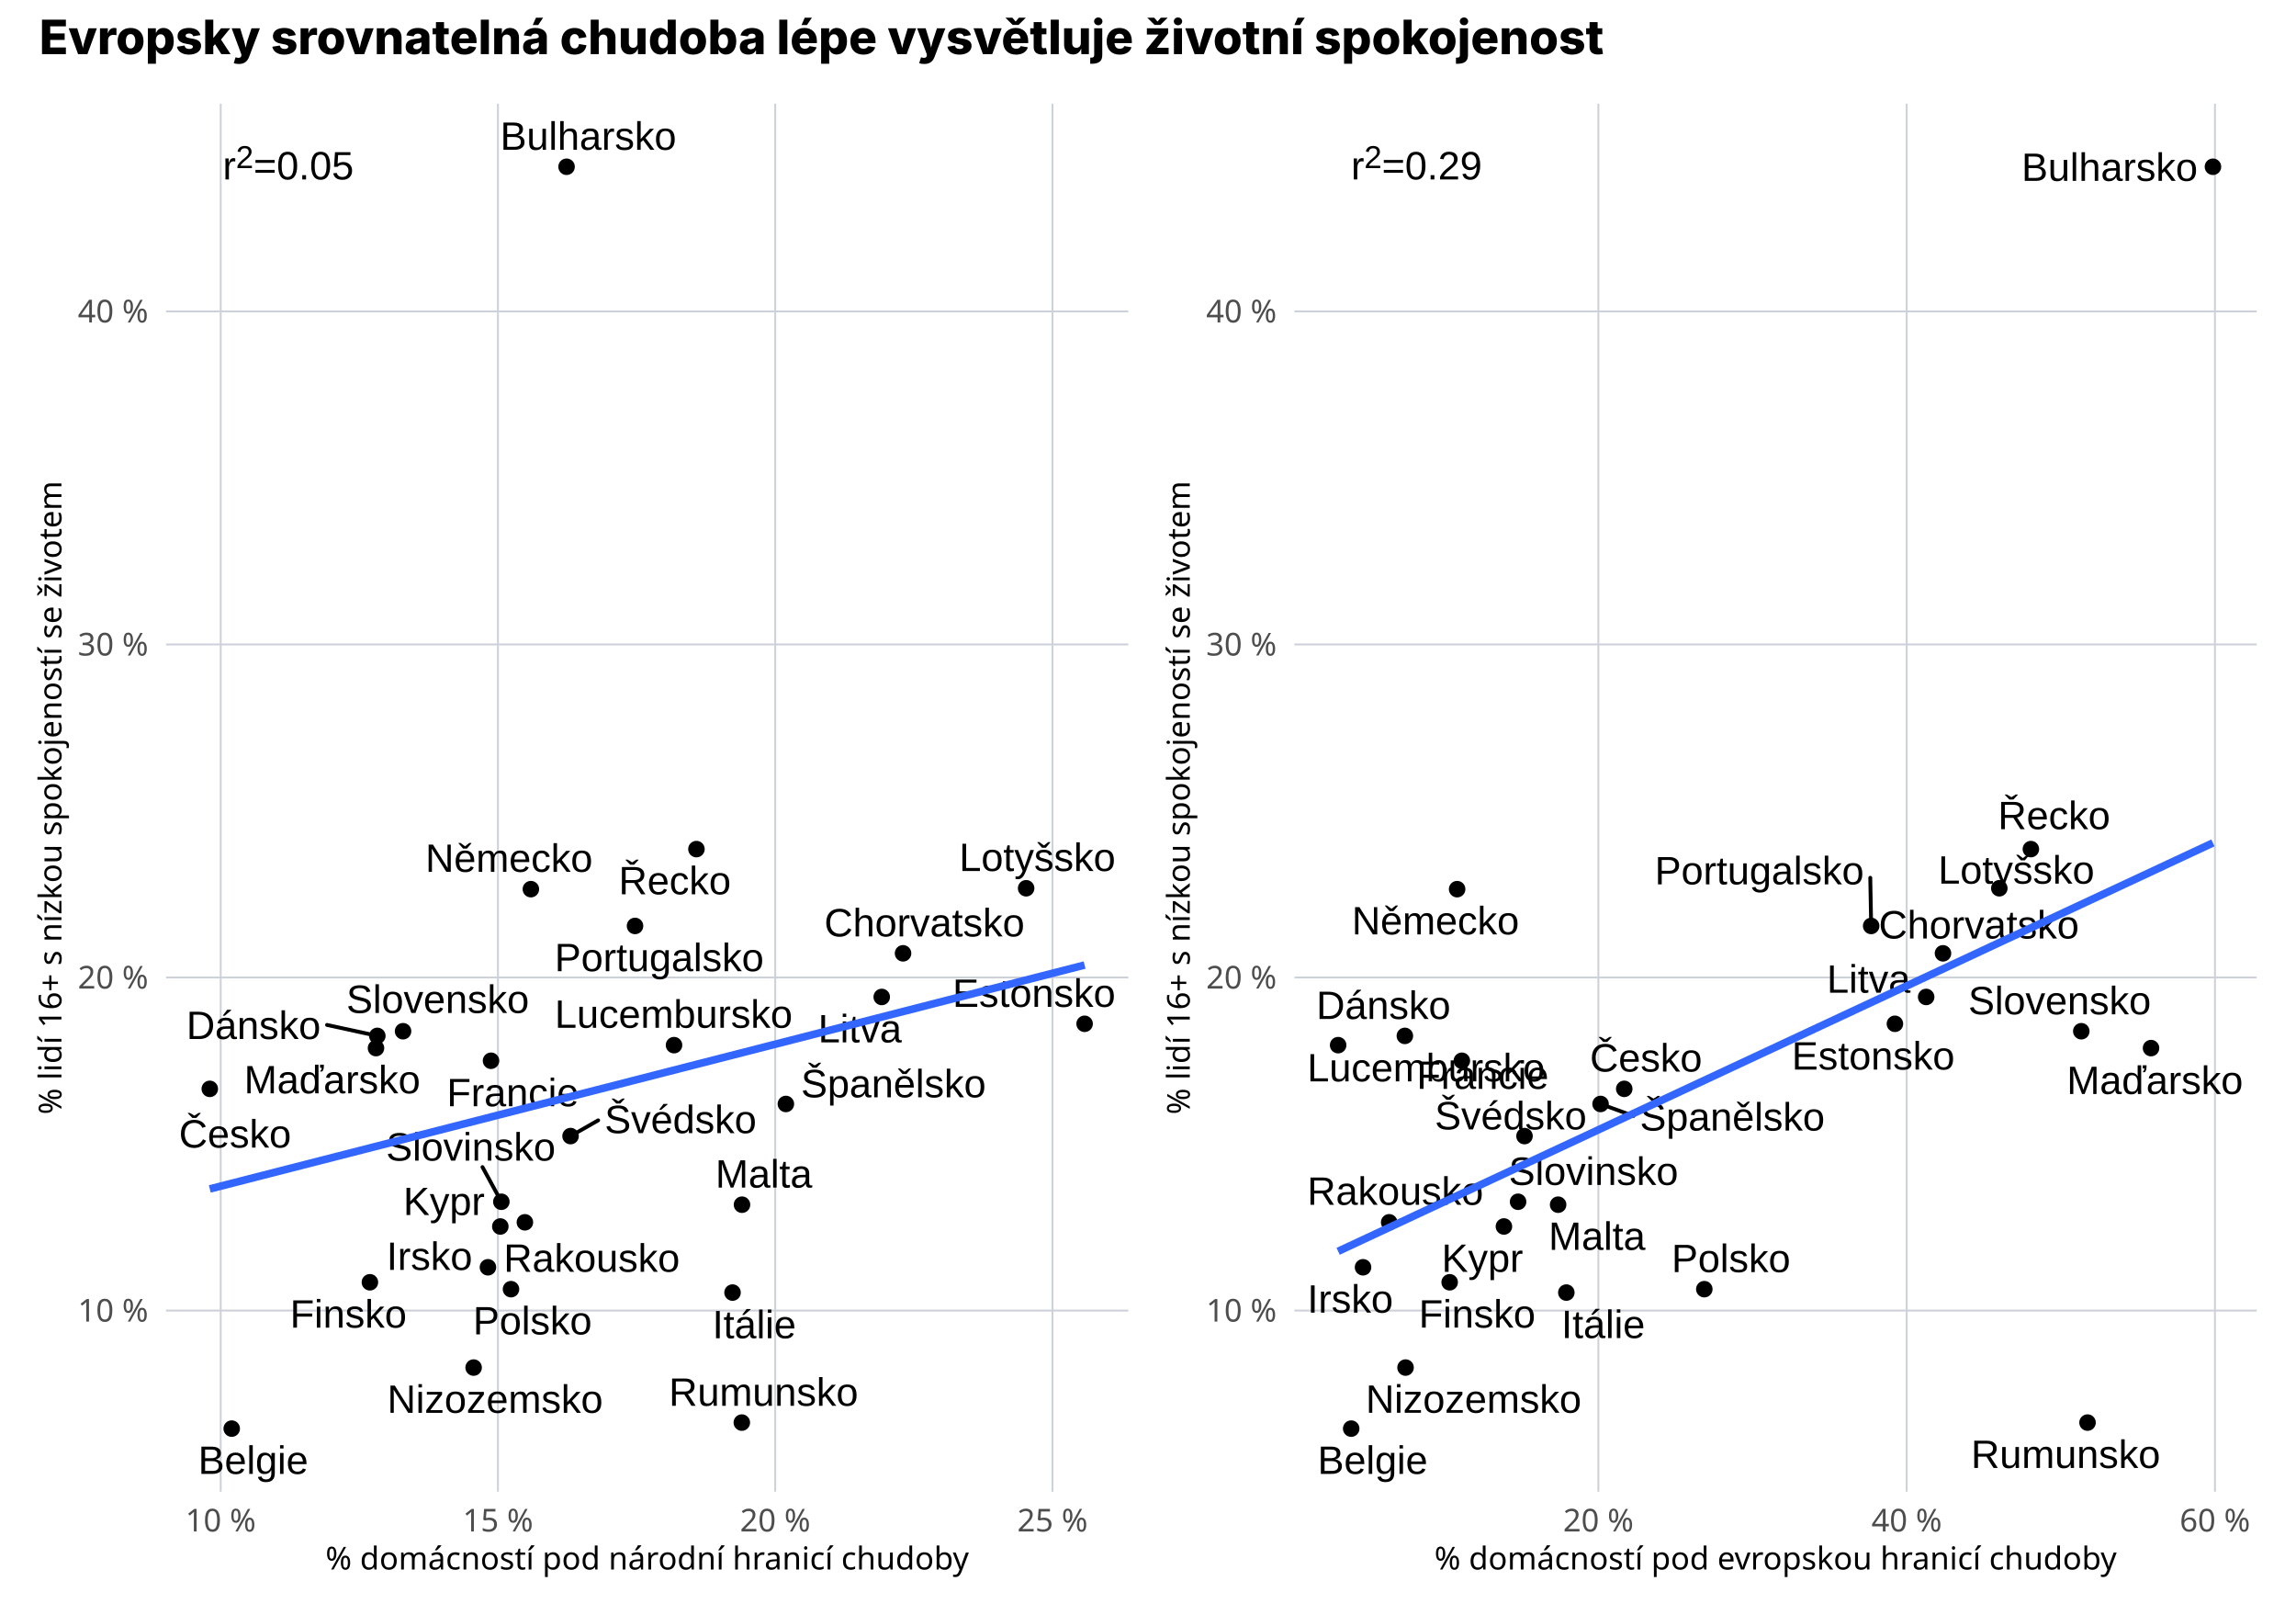
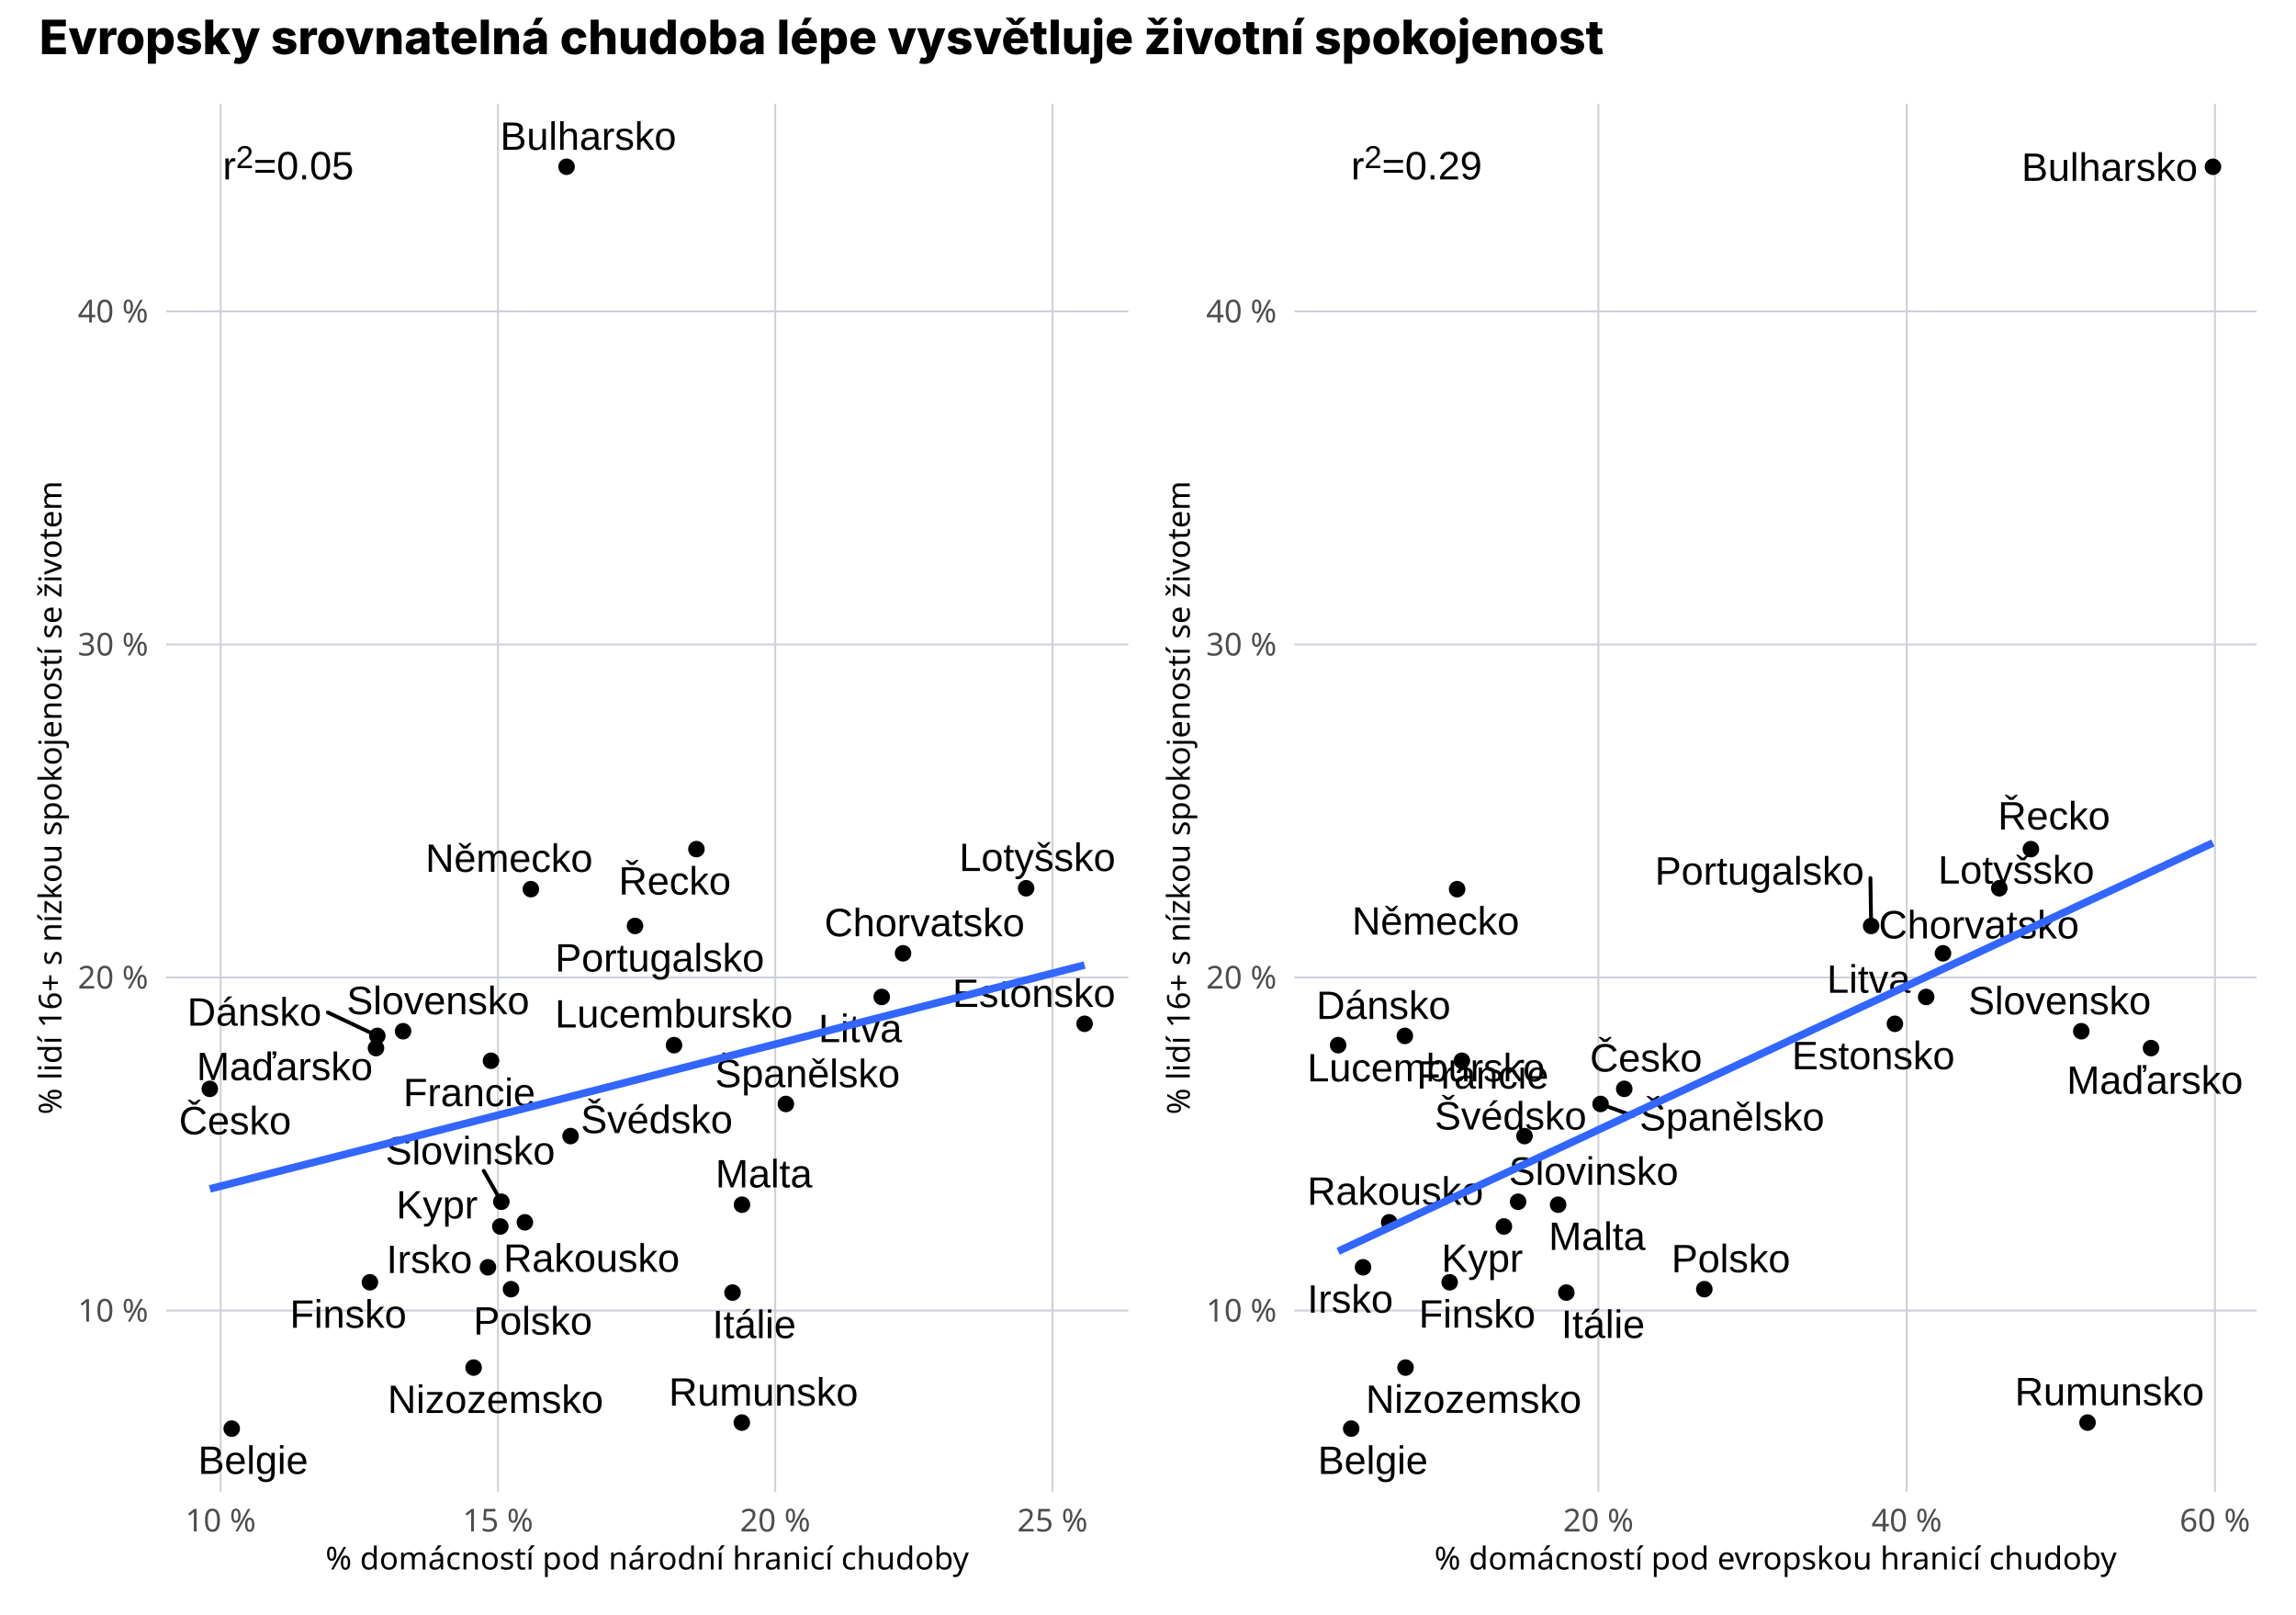
<svg xmlns="http://www.w3.org/2000/svg" class="svglite" width="640.00pt" height="450.00pt" viewBox="0 0 640.00 450.00">
  <defs>
    <style type="text/css">
    .svglite line, .svglite polyline, .svglite polygon, .svglite path, .svglite rect, .svglite circle {
      fill: none;
      stroke: #000000;
      stroke-linecap: round;
      stroke-linejoin: round;
      stroke-miterlimit: 10.00;
    }
    .svglite text {
      white-space: pre;
    }
  </style>
  </defs>
  <rect width="100%" height="100%" style="stroke: none; fill: #FFFFFF;" />
  <defs>
    <clipPath id="cpMC4wMHw2NDAuMDB8MC4wMHw0NTAuMDA=">
      <rect x="0.00" y="0.00" width="640.00" height="450.00" />
    </clipPath>
  </defs>
  <g clip-path="url(#cpMC4wMHw2NDAuMDB8MC4wMHw0NTAuMDA=)">
    <rect x="0" y="0.00" width="640.00" height="450.00" style="stroke-width: 1.07; stroke: #FFFFFF; fill: #FFFFFF;" />
  </g>
  <defs>
    <clipPath id="cpNDYuMjl8NjI5LjA0fDI4Ljg5fDQxNS42OQ==">
      <rect x="46.29" y="28.89" width="582.76" height="386.80" />
    </clipPath>
  </defs>
  <g clip-path="url(#cpNDYuMjl8NjI5LjA0fDI4Ljg5fDQxNS42OQ==)">
</g>
  <g clip-path="url(#cpMC4wMHw2NDAuMDB8MC4wMHw0NTAuMDA=)">
</g>
  <defs>
    <clipPath id="cpNS40OHwzMjAuMDB8MjMuNDF8NDQ0LjUy">
      <rect x="5.48" y="23.41" width="314.52" height="421.11" />
    </clipPath>
  </defs>
  <g clip-path="url(#cpNS40OHwzMjAuMDB8MjMuNDF8NDQ0LjUy)">
</g>
  <g clip-path="url(#cpMC4wMHw2NDAuMDB8MC4wMHw0NTAuMDA=)">
</g>
  <defs>
    <clipPath id="cpNDYuMjl8MzE0LjUyfDI4Ljg5fDQxNS42OQ==">
      <rect x="46.29" y="28.89" width="268.24" height="386.80" />
    </clipPath>
  </defs>
  <g clip-path="url(#cpNDYuMjl8MzE0LjUyfDI4Ljg5fDQxNS42OQ==)">
    <polyline points="46.29,365.21 314.52,365.21 " style="stroke-width: 0.53; stroke: #CDD1D9; stroke-linecap: butt;" />
    <polyline points="46.29,272.40 314.52,272.40 " style="stroke-width: 0.53; stroke: #CDD1D9; stroke-linecap: butt;" />
    <polyline points="46.29,179.58 314.52,179.58 " style="stroke-width: 0.53; stroke: #CDD1D9; stroke-linecap: butt;" />
    <polyline points="46.29,86.77 314.52,86.77 " style="stroke-width: 0.53; stroke: #CDD1D9; stroke-linecap: butt;" />
    <polyline points="61.51,415.69 61.51,28.89 " style="stroke-width: 0.53; stroke: #CDD1D9; stroke-linecap: butt;" />
    <polyline points="138.80,415.69 138.80,28.89 " style="stroke-width: 0.53; stroke: #CDD1D9; stroke-linecap: butt;" />
    <polyline points="216.09,415.69 216.09,28.89 " style="stroke-width: 0.53; stroke: #CDD1D9; stroke-linecap: butt;" />
    <polyline points="293.38,415.69 293.38,28.89 " style="stroke-width: 0.53; stroke: #CDD1D9; stroke-linecap: butt;" />
    <circle cx="157.93" cy="46.47" r="1.95" style="stroke-width: 0.71; fill: #000000;" />
    <circle cx="104.81" cy="292.07" r="1.95" style="stroke-width: 0.71; fill: #000000;" />
    <circle cx="112.35" cy="287.37" r="1.95" style="stroke-width: 0.71; fill: #000000;" />
    <circle cx="194.13" cy="236.62" r="1.95" style="stroke-width: 0.71; fill: #000000;" />
    <circle cx="206.78" cy="396.43" r="1.95" style="stroke-width: 0.71; fill: #000000;" />
    <circle cx="251.72" cy="265.66" r="1.95" style="stroke-width: 0.71; fill: #000000;" />
    <circle cx="286.03" cy="247.53" r="1.95" style="stroke-width: 0.71; fill: #000000;" />
    <circle cx="245.78" cy="277.82" r="1.95" style="stroke-width: 0.71; fill: #000000;" />
    <circle cx="177.01" cy="258.03" r="1.95" style="stroke-width: 0.71; fill: #000000;" />
    <circle cx="302.33" cy="285.30" r="1.95" style="stroke-width: 0.71; fill: #000000;" />
    <circle cx="142.44" cy="359.25" r="1.95" style="stroke-width: 0.71; fill: #000000;" />
    <circle cx="58.48" cy="303.43" r="1.95" style="stroke-width: 0.71; fill: #000000;" />
    <circle cx="206.83" cy="335.71" r="1.95" style="stroke-width: 0.71; fill: #000000;" />
    <circle cx="139.46" cy="341.78" r="1.95" style="stroke-width: 0.71; fill: #000000;" />
    <circle cx="219.06" cy="307.64" r="1.95" style="stroke-width: 0.71; fill: #000000;" />
    <circle cx="139.75" cy="334.89" r="1.95" style="stroke-width: 0.71; fill: #000000;" />
    <circle cx="204.19" cy="360.20" r="1.95" style="stroke-width: 0.71; fill: #000000;" />
    <circle cx="136.87" cy="295.60" r="1.95" style="stroke-width: 0.71; fill: #000000;" />
    <circle cx="147.98" cy="247.78" r="1.95" style="stroke-width: 0.71; fill: #000000;" />
    <circle cx="159.04" cy="316.59" r="1.95" style="stroke-width: 0.71; fill: #000000;" />
    <circle cx="105.18" cy="288.67" r="1.95" style="stroke-width: 0.71; fill: #000000;" />
    <circle cx="64.59" cy="398.11" r="1.95" style="stroke-width: 0.71; fill: #000000;" />
    <circle cx="132.02" cy="381.10" r="1.95" style="stroke-width: 0.71; fill: #000000;" />
    <circle cx="103.11" cy="357.33" r="1.95" style="stroke-width: 0.71; fill: #000000;" />
    <circle cx="136.01" cy="353.15" r="1.95" style="stroke-width: 0.71; fill: #000000;" />
    <circle cx="146.31" cy="340.62" r="1.95" style="stroke-width: 0.71; fill: #000000;" />
    <circle cx="187.88" cy="291.25" r="1.95" style="stroke-width: 0.71; fill: #000000;" />
-     <line x1="134.49" y1="325.23" x2="139.28" y2="334.02" style="stroke-width: 1.07;" />
-     <line x1="166.74" y1="312.20" x2="159.75" y2="316.19" style="stroke-width: 1.07;" />
-     <line x1="91.16" y1="285.62" x2="104.42" y2="288.50" style="stroke-width: 1.07;" />
-     <text x="163.98" y="41.74" text-anchor="middle" style="font-size: 11.04px; font-family: &quot;Arial&quot;;" textLength="49.05px" lengthAdjust="spacingAndGlyphs">Bulharsko</text>
-     <text x="92.60" y="304.68" text-anchor="middle" style="font-size: 11.04px; font-family: &quot;Arial&quot;;" textLength="49.57px" lengthAdjust="spacingAndGlyphs">Maďarsko</text>
-     <text x="122.01" y="282.28" text-anchor="middle" style="font-size: 11.04px; font-family: &quot;Arial&quot;;" textLength="50.89px" lengthAdjust="spacingAndGlyphs">Slovensko</text>
-     <text x="188.10" y="249.21" text-anchor="middle" style="font-size: 11.04px; font-family: &quot;Arial&quot;;" textLength="31.26px" lengthAdjust="spacingAndGlyphs">Řecko</text>
-     <text x="212.83" y="391.74" text-anchor="middle" style="font-size: 11.04px; font-family: &quot;Arial&quot;;" textLength="52.72px" lengthAdjust="spacingAndGlyphs">Rumunsko</text>
-     <text x="257.68" y="260.95" text-anchor="middle" style="font-size: 11.04px; font-family: &quot;Arial&quot;;" textLength="55.79px" lengthAdjust="spacingAndGlyphs">Chorvatsko</text>
+     <line x1="134.84" y1="326.28" x2="139.27" y2="334.03" style="stroke-width: 1.07;" />
+     <line x1="91.39" y1="282.15" x2="104.45" y2="288.32" style="stroke-width: 1.07;" />
+     <text x="163.97" y="41.75" text-anchor="middle" style="font-size: 11.04px; font-family: &quot;Arial&quot;;" textLength="49.05px" lengthAdjust="spacingAndGlyphs">Bulharsko</text>
+     <text x="79.35" y="301.01" text-anchor="middle" style="font-size: 11.04px; font-family: &quot;Arial&quot;;" textLength="49.57px" lengthAdjust="spacingAndGlyphs">Maďarsko</text>
+     <text x="122.10" y="282.63" text-anchor="middle" style="font-size: 11.04px; font-family: &quot;Arial&quot;;" textLength="50.89px" lengthAdjust="spacingAndGlyphs">Slovensko</text>
+     <text x="188.10" y="249.28" text-anchor="middle" style="font-size: 11.04px; font-family: &quot;Arial&quot;;" textLength="31.26px" lengthAdjust="spacingAndGlyphs">Řecko</text>
+     <text x="212.81" y="391.72" text-anchor="middle" style="font-size: 11.04px; font-family: &quot;Arial&quot;;" textLength="52.72px" lengthAdjust="spacingAndGlyphs">Rumunsko</text>
+     <text x="257.70" y="260.91" text-anchor="middle" style="font-size: 11.04px; font-family: &quot;Arial&quot;;" textLength="55.79px" lengthAdjust="spacingAndGlyphs">Chorvatsko</text>
    <text x="289.15" y="242.72" text-anchor="middle" style="font-size: 11.04px; font-family: &quot;Arial&quot;;" textLength="43.53px" lengthAdjust="spacingAndGlyphs">Lotyšsko</text>
-     <text x="239.70" y="290.48" text-anchor="middle" style="font-size: 11.04px; font-family: &quot;Arial&quot;;" textLength="23.30px" lengthAdjust="spacingAndGlyphs">Litva</text>
-     <text x="183.75" y="270.64" text-anchor="middle" style="font-size: 11.04px; font-family: &quot;Arial&quot;;" textLength="58.25px" lengthAdjust="spacingAndGlyphs">Portugalsko</text>
-     <text x="288.22" y="280.58" text-anchor="middle" style="font-size: 11.04px; font-family: &quot;Arial&quot;;" textLength="45.37px" lengthAdjust="spacingAndGlyphs">Estonsko</text>
-     <text x="148.42" y="371.85" text-anchor="middle" style="font-size: 11.04px; font-family: &quot;Arial&quot;;" textLength="33.11px" lengthAdjust="spacingAndGlyphs">Polsko</text>
-     <text x="65.52" y="319.79" text-anchor="middle" style="font-size: 11.04px; font-family: &quot;Arial&quot;;" textLength="31.26px" lengthAdjust="spacingAndGlyphs">Česko</text>
-     <text x="212.92" y="330.94" text-anchor="middle" style="font-size: 11.04px; font-family: &quot;Arial&quot;;" textLength="26.97px" lengthAdjust="spacingAndGlyphs">Malta</text>
-     <text x="123.76" y="338.59" text-anchor="middle" style="font-size: 11.04px; font-family: &quot;Arial&quot;;" textLength="22.68px" lengthAdjust="spacingAndGlyphs">Kypr</text>
-     <text x="249.05" y="305.79" text-anchor="middle" style="font-size: 11.04px; font-family: &quot;Arial&quot;;" textLength="51.51px" lengthAdjust="spacingAndGlyphs">Španělsko</text>
-     <text x="131.23" y="323.43" text-anchor="middle" style="font-size: 11.04px; font-family: &quot;Arial&quot;;" textLength="47.20px" lengthAdjust="spacingAndGlyphs">Slovinsko</text>
-     <text x="210.24" y="372.92" text-anchor="middle" style="font-size: 11.04px; font-family: &quot;Arial&quot;;" textLength="23.30px" lengthAdjust="spacingAndGlyphs">Itálie</text>
-     <text x="142.95" y="308.28" text-anchor="middle" style="font-size: 11.04px; font-family: &quot;Arial&quot;;" textLength="36.78px" lengthAdjust="spacingAndGlyphs">Francie</text>
-     <text x="141.89" y="242.95" text-anchor="middle" style="font-size: 11.04px; font-family: &quot;Arial&quot;;" textLength="46.58px" lengthAdjust="spacingAndGlyphs">Německo</text>
-     <text x="189.70" y="315.77" text-anchor="middle" style="font-size: 11.04px; font-family: &quot;Arial&quot;;" textLength="42.31px" lengthAdjust="spacingAndGlyphs">Švédsko</text>
-     <text x="70.67" y="289.54" text-anchor="middle" style="font-size: 11.04px; font-family: &quot;Arial&quot;;" textLength="37.40px" lengthAdjust="spacingAndGlyphs">Dánsko</text>
-     <text x="70.58" y="410.73" text-anchor="middle" style="font-size: 11.04px; font-family: &quot;Arial&quot;;" textLength="30.66px" lengthAdjust="spacingAndGlyphs">Belgie</text>
-     <text x="138.00" y="393.71" text-anchor="middle" style="font-size: 11.04px; font-family: &quot;Arial&quot;;" textLength="60.06px" lengthAdjust="spacingAndGlyphs">Nizozemsko</text>
-     <text x="97.10" y="369.97" text-anchor="middle" style="font-size: 11.04px; font-family: &quot;Arial&quot;;" textLength="32.49px" lengthAdjust="spacingAndGlyphs">Finsko</text>
-     <text x="119.71" y="353.88" text-anchor="middle" style="font-size: 11.04px; font-family: &quot;Arial&quot;;" textLength="23.90px" lengthAdjust="spacingAndGlyphs">Irsko</text>
-     <text x="164.94" y="354.40" text-anchor="middle" style="font-size: 11.04px; font-family: &quot;Arial&quot;;" textLength="49.05px" lengthAdjust="spacingAndGlyphs">Rakousko</text>
-     <text x="187.77" y="286.41" text-anchor="middle" style="font-size: 11.04px; font-family: &quot;Arial&quot;;" textLength="66.21px" lengthAdjust="spacingAndGlyphs">Lucembursko</text>
+     <text x="239.79" y="290.41" text-anchor="middle" style="font-size: 11.04px; font-family: &quot;Arial&quot;;" textLength="23.30px" lengthAdjust="spacingAndGlyphs">Litva</text>
+     <text x="183.89" y="270.73" text-anchor="middle" style="font-size: 11.04px; font-family: &quot;Arial&quot;;" textLength="58.25px" lengthAdjust="spacingAndGlyphs">Portugalsko</text>
+     <text x="288.21" y="280.59" text-anchor="middle" style="font-size: 11.04px; font-family: &quot;Arial&quot;;" textLength="45.37px" lengthAdjust="spacingAndGlyphs">Estonsko</text>
+     <text x="148.52" y="371.90" text-anchor="middle" style="font-size: 11.04px; font-family: &quot;Arial&quot;;" textLength="33.11px" lengthAdjust="spacingAndGlyphs">Polsko</text>
+     <text x="65.52" y="316.10" text-anchor="middle" style="font-size: 11.04px; font-family: &quot;Arial&quot;;" textLength="31.26px" lengthAdjust="spacingAndGlyphs">Česko</text>
+     <text x="212.93" y="330.88" text-anchor="middle" style="font-size: 11.04px; font-family: &quot;Arial&quot;;" textLength="26.97px" lengthAdjust="spacingAndGlyphs">Malta</text>
+     <text x="121.81" y="339.54" text-anchor="middle" style="font-size: 11.04px; font-family: &quot;Arial&quot;;" textLength="22.68px" lengthAdjust="spacingAndGlyphs">Kypr</text>
+     <text x="225.09" y="302.96" text-anchor="middle" style="font-size: 11.04px; font-family: &quot;Arial&quot;;" textLength="51.51px" lengthAdjust="spacingAndGlyphs">Španělsko</text>
+     <text x="131.09" y="324.48" text-anchor="middle" style="font-size: 11.04px; font-family: &quot;Arial&quot;;" textLength="47.20px" lengthAdjust="spacingAndGlyphs">Slovinsko</text>
+     <text x="210.24" y="372.88" text-anchor="middle" style="font-size: 11.04px; font-family: &quot;Arial&quot;;" textLength="23.30px" lengthAdjust="spacingAndGlyphs">Itálie</text>
+     <text x="130.82" y="308.26" text-anchor="middle" style="font-size: 11.04px; font-family: &quot;Arial&quot;;" textLength="36.78px" lengthAdjust="spacingAndGlyphs">Francie</text>
+     <text x="141.91" y="242.95" text-anchor="middle" style="font-size: 11.04px; font-family: &quot;Arial&quot;;" textLength="46.58px" lengthAdjust="spacingAndGlyphs">Německo</text>
+     <text x="183.06" y="315.76" text-anchor="middle" style="font-size: 11.04px; font-family: &quot;Arial&quot;;" textLength="42.31px" lengthAdjust="spacingAndGlyphs">Švédsko</text>
+     <text x="70.90" y="285.81" text-anchor="middle" style="font-size: 11.04px; font-family: &quot;Arial&quot;;" textLength="37.40px" lengthAdjust="spacingAndGlyphs">Dánsko</text>
+     <text x="70.55" y="410.72" text-anchor="middle" style="font-size: 11.04px; font-family: &quot;Arial&quot;;" textLength="30.66px" lengthAdjust="spacingAndGlyphs">Belgie</text>
+     <text x="138.10" y="393.75" text-anchor="middle" style="font-size: 11.04px; font-family: &quot;Arial&quot;;" textLength="60.06px" lengthAdjust="spacingAndGlyphs">Nizozemsko</text>
+     <text x="97.06" y="370.01" text-anchor="middle" style="font-size: 11.04px; font-family: &quot;Arial&quot;;" textLength="32.49px" lengthAdjust="spacingAndGlyphs">Finsko</text>
+     <text x="119.67" y="354.75" text-anchor="middle" style="font-size: 11.04px; font-family: &quot;Arial&quot;;" textLength="23.90px" lengthAdjust="spacingAndGlyphs">Irsko</text>
+     <text x="164.89" y="354.41" text-anchor="middle" style="font-size: 11.04px; font-family: &quot;Arial&quot;;" textLength="49.05px" lengthAdjust="spacingAndGlyphs">Rakousko</text>
+     <text x="187.84" y="286.32" text-anchor="middle" style="font-size: 11.04px; font-family: &quot;Arial&quot;;" textLength="66.21px" lengthAdjust="spacingAndGlyphs">Lucembursko</text>
    <polyline points="58.48,331.31 61.56,330.53 64.65,329.74 67.74,328.95 70.82,328.16 73.91,327.37 77.00,326.58 80.08,325.79 83.17,325.00 86.26,324.21 89.34,323.42 92.43,322.63 95.52,321.84 98.61,321.05 101.69,320.26 104.78,319.47 107.87,318.68 110.95,317.89 114.04,317.10 117.13,316.31 120.21,315.52 123.30,314.73 126.39,313.94 129.47,313.15 132.56,312.36 135.65,311.57 138.73,310.78 141.82,309.99 144.91,309.20 147.99,308.41 151.08,307.63 154.17,306.84 157.25,306.05 160.34,305.26 163.43,304.47 166.51,303.68 169.60,302.89 172.69,302.10 175.77,301.31 178.86,300.52 181.95,299.73 185.03,298.94 188.12,298.15 191.21,297.36 194.29,296.57 197.38,295.78 200.47,294.99 203.55,294.20 206.64,293.41 209.73,292.62 212.81,291.83 215.90,291.04 218.99,290.25 222.07,289.46 225.16,288.67 228.25,287.88 231.33,287.09 234.42,286.30 237.51,285.52 240.59,284.73 243.68,283.94 246.77,283.15 249.85,282.36 252.94,281.57 256.03,280.78 259.11,279.99 262.20,279.20 265.29,278.41 268.37,277.62 271.46,276.83 274.55,276.04 277.63,275.25 280.72,274.46 283.81,273.67 286.89,272.88 289.98,272.09 293.07,271.30 296.15,270.51 299.24,269.72 302.33,268.93 " style="stroke-width: 2.13; stroke: #3366FF; stroke-linecap: butt;" />
    <text x="62.08" y="50.00" style="font-size: 11.04px; font-family: &quot;Arial&quot;;" textLength="3.67px" lengthAdjust="spacingAndGlyphs">r</text>
    <text x="65.75" y="46.84" style="font-size: 8.83px; font-family: &quot;Arial&quot;;" textLength="4.91px" lengthAdjust="spacingAndGlyphs">2</text>
    <text x="70.66" y="50.00" style="font-size: 11.04px; font-family: &quot;Arial&quot;;" textLength="27.91px" lengthAdjust="spacingAndGlyphs">=0.05</text>
  </g>
  <g clip-path="url(#cpMC4wMHw2NDAuMDB8MC4wMHw0NTAuMDA=)">
    <text x="41.35" y="368.29" text-anchor="end" style="font-size: 8.80px;fill: #4D4D4D; font-family: &quot;Haffer&quot;;" textLength="17.61px" lengthAdjust="spacingAndGlyphs">10 %</text>
    <text x="41.35" y="275.48" text-anchor="end" style="font-size: 8.80px;fill: #4D4D4D; font-family: &quot;Haffer&quot;;" textLength="19.32px" lengthAdjust="spacingAndGlyphs">20 %</text>
    <text x="41.35" y="182.67" text-anchor="end" style="font-size: 8.80px;fill: #4D4D4D; font-family: &quot;Haffer&quot;;" textLength="19.42px" lengthAdjust="spacingAndGlyphs">30 %</text>
    <text x="41.35" y="89.85" text-anchor="end" style="font-size: 8.80px;fill: #4D4D4D; font-family: &quot;Haffer&quot;;" textLength="19.81px" lengthAdjust="spacingAndGlyphs">40 %</text>
    <text x="61.51" y="426.78" text-anchor="middle" style="font-size: 8.80px;fill: #4D4D4D; font-family: &quot;Haffer&quot;;" textLength="17.61px" lengthAdjust="spacingAndGlyphs">10 %</text>
    <text x="138.80" y="426.78" text-anchor="middle" style="font-size: 8.80px;fill: #4D4D4D; font-family: &quot;Haffer&quot;;" textLength="17.08px" lengthAdjust="spacingAndGlyphs">15 %</text>
    <text x="216.09" y="426.78" text-anchor="middle" style="font-size: 8.80px;fill: #4D4D4D; font-family: &quot;Haffer&quot;;" textLength="19.32px" lengthAdjust="spacingAndGlyphs">20 %</text>
    <text x="293.38" y="426.78" text-anchor="middle" style="font-size: 8.80px;fill: #4D4D4D; font-family: &quot;Haffer&quot;;" textLength="18.79px" lengthAdjust="spacingAndGlyphs">25 %</text>
    <text x="180.40" y="437.36" text-anchor="middle" style="font-size: 8.80px; font-family: &quot;Haffer&quot;;" textLength="174.62px" lengthAdjust="spacingAndGlyphs">% domácností pod národní hranicí chudoby</text>
    <text transform="translate(17.12,222.29) rotate(-90)" text-anchor="middle" style="font-size: 8.80px; font-family: &quot;Haffer&quot;;" textLength="165.41px" lengthAdjust="spacingAndGlyphs">% lidí 16+ s nízkou spokojeností se životem</text>
  </g>
  <defs>
    <clipPath id="cpMzIwLjAwfDYzNC41MnwyMy40MXw0NDQuNTI=">
      <rect x="320.00" y="23.41" width="314.52" height="421.11" />
    </clipPath>
  </defs>
  <g clip-path="url(#cpMzIwLjAwfDYzNC41MnwyMy40MXw0NDQuNTI=)">
</g>
  <g clip-path="url(#cpMC4wMHw2NDAuMDB8MC4wMHw0NTAuMDA=)">
</g>
  <defs>
    <clipPath id="cpMzYwLjgxfDYyOS4wNHwyOC44OXw0MTUuNjk=">
      <rect x="360.81" y="28.89" width="268.24" height="386.80" />
    </clipPath>
  </defs>
  <g clip-path="url(#cpMzYwLjgxfDYyOS4wNHwyOC44OXw0MTUuNjk=)">
    <polyline points="360.81,365.21 629.04,365.21 " style="stroke-width: 0.53; stroke: #CDD1D9; stroke-linecap: butt;" />
    <polyline points="360.81,272.40 629.04,272.40 " style="stroke-width: 0.53; stroke: #CDD1D9; stroke-linecap: butt;" />
    <polyline points="360.81,179.58 629.04,179.58 " style="stroke-width: 0.53; stroke: #CDD1D9; stroke-linecap: butt;" />
    <polyline points="360.81,86.77 629.04,86.77 " style="stroke-width: 0.53; stroke: #CDD1D9; stroke-linecap: butt;" />
    <polyline points="445.54,415.69 445.54,28.89 " style="stroke-width: 0.53; stroke: #CDD1D9; stroke-linecap: butt;" />
    <polyline points="531.48,415.69 531.48,28.89 " style="stroke-width: 0.53; stroke: #CDD1D9; stroke-linecap: butt;" />
    <polyline points="617.41,415.69 617.41,28.89 " style="stroke-width: 0.53; stroke: #CDD1D9; stroke-linecap: butt;" />
    <circle cx="616.85" cy="46.47" r="1.95" style="stroke-width: 0.71; fill: #000000;" />
    <circle cx="599.59" cy="292.07" r="1.95" style="stroke-width: 0.71; fill: #000000;" />
    <circle cx="580.15" cy="287.37" r="1.95" style="stroke-width: 0.71; fill: #000000;" />
    <circle cx="566.10" cy="236.62" r="1.95" style="stroke-width: 0.71; fill: #000000;" />
    <circle cx="581.89" cy="396.43" r="1.95" style="stroke-width: 0.71; fill: #000000;" />
    <circle cx="541.60" cy="265.66" r="1.95" style="stroke-width: 0.71; fill: #000000;" />
    <circle cx="557.30" cy="247.53" r="1.95" style="stroke-width: 0.71; fill: #000000;" />
    <circle cx="536.91" cy="277.82" r="1.95" style="stroke-width: 0.71; fill: #000000;" />
    <circle cx="521.58" cy="258.03" r="1.95" style="stroke-width: 0.71; fill: #000000;" />
    <circle cx="528.20" cy="285.30" r="1.95" style="stroke-width: 0.71; fill: #000000;" />
    <circle cx="475.07" cy="359.25" r="1.95" style="stroke-width: 0.71; fill: #000000;" />
    <circle cx="452.75" cy="303.43" r="1.95" style="stroke-width: 0.71; fill: #000000;" />
    <circle cx="434.32" cy="335.71" r="1.95" style="stroke-width: 0.71; fill: #000000;" />
    <circle cx="419.21" cy="341.78" r="1.95" style="stroke-width: 0.71; fill: #000000;" />
    <circle cx="446.15" cy="307.64" r="1.95" style="stroke-width: 0.71; fill: #000000;" />
    <circle cx="423.16" cy="334.89" r="1.95" style="stroke-width: 0.71; fill: #000000;" />
    <circle cx="436.61" cy="360.20" r="1.95" style="stroke-width: 0.71; fill: #000000;" />
    <circle cx="407.49" cy="295.60" r="1.95" style="stroke-width: 0.71; fill: #000000;" />
    <circle cx="406.17" cy="247.78" r="1.95" style="stroke-width: 0.71; fill: #000000;" />
    <circle cx="424.95" cy="316.59" r="1.95" style="stroke-width: 0.71; fill: #000000;" />
    <circle cx="391.60" cy="288.67" r="1.95" style="stroke-width: 0.71; fill: #000000;" />
    <circle cx="376.64" cy="398.11" r="1.95" style="stroke-width: 0.71; fill: #000000;" />
    <circle cx="391.79" cy="381.10" r="1.95" style="stroke-width: 0.71; fill: #000000;" />
    <circle cx="404.09" cy="357.33" r="1.95" style="stroke-width: 0.71; fill: #000000;" />
    <circle cx="379.94" cy="353.15" r="1.95" style="stroke-width: 0.71; fill: #000000;" />
    <circle cx="387.23" cy="340.62" r="1.95" style="stroke-width: 0.71; fill: #000000;" />
    <circle cx="373.00" cy="291.25" r="1.95" style="stroke-width: 0.71; fill: #000000;" />
-     <line x1="521.33" y1="244.61" x2="521.56" y2="256.92" style="stroke-width: 1.07;" />
-     <line x1="455.32" y1="310.98" x2="446.89" y2="307.91" style="stroke-width: 1.07;" />
-     <text x="588.04" y="50.41" text-anchor="middle" style="font-size: 11.04px; font-family: &quot;Arial&quot;;" textLength="49.05px" lengthAdjust="spacingAndGlyphs">Bulharsko</text>
-     <text x="600.66" y="304.86" text-anchor="middle" style="font-size: 11.04px; font-family: &quot;Arial&quot;;" textLength="49.57px" lengthAdjust="spacingAndGlyphs">Maďarsko</text>
+     <line x1="521.37" y1="244.69" x2="521.56" y2="256.92" style="stroke-width: 1.07;" />
+     <line x1="455.22" y1="310.97" x2="446.89" y2="307.91" style="stroke-width: 1.07;" />
+     <text x="588.04" y="50.40" text-anchor="middle" style="font-size: 11.04px; font-family: &quot;Arial&quot;;" textLength="49.05px" lengthAdjust="spacingAndGlyphs">Bulharsko</text>
+     <text x="600.65" y="304.81" text-anchor="middle" style="font-size: 11.04px; font-family: &quot;Arial&quot;;" textLength="49.57px" lengthAdjust="spacingAndGlyphs">Maďarsko</text>
    <text x="574.11" y="282.66" text-anchor="middle" style="font-size: 11.04px; font-family: &quot;Arial&quot;;" textLength="50.89px" lengthAdjust="spacingAndGlyphs">Slovensko</text>
-     <text x="572.57" y="231.06" text-anchor="middle" style="font-size: 11.04px; font-family: &quot;Arial&quot;;" textLength="31.26px" lengthAdjust="spacingAndGlyphs">Řecko</text>
-     <text x="575.80" y="409.08" text-anchor="middle" style="font-size: 11.04px; font-family: &quot;Arial&quot;;" textLength="52.72px" lengthAdjust="spacingAndGlyphs">Rumunsko</text>
-     <text x="551.60" y="261.52" text-anchor="middle" style="font-size: 11.04px; font-family: &quot;Arial&quot;;" textLength="55.79px" lengthAdjust="spacingAndGlyphs">Chorvatsko</text>
-     <text x="562.03" y="246.24" text-anchor="middle" style="font-size: 11.04px; font-family: &quot;Arial&quot;;" textLength="43.53px" lengthAdjust="spacingAndGlyphs">Lotyšsko</text>
-     <text x="520.88" y="276.63" text-anchor="middle" style="font-size: 11.04px; font-family: &quot;Arial&quot;;" textLength="23.30px" lengthAdjust="spacingAndGlyphs">Litva</text>
-     <text x="490.41" y="246.44" text-anchor="middle" style="font-size: 11.04px; font-family: &quot;Arial&quot;;" textLength="58.25px" lengthAdjust="spacingAndGlyphs">Portugalsko</text>
-     <text x="522.15" y="298.05" text-anchor="middle" style="font-size: 11.04px; font-family: &quot;Arial&quot;;" textLength="45.37px" lengthAdjust="spacingAndGlyphs">Estonsko</text>
-     <text x="482.51" y="354.50" text-anchor="middle" style="font-size: 11.04px; font-family: &quot;Arial&quot;;" textLength="33.11px" lengthAdjust="spacingAndGlyphs">Polsko</text>
-     <text x="458.82" y="298.61" text-anchor="middle" style="font-size: 11.04px; font-family: &quot;Arial&quot;;" textLength="31.26px" lengthAdjust="spacingAndGlyphs">Česko</text>
-     <text x="445.16" y="348.30" text-anchor="middle" style="font-size: 11.04px; font-family: &quot;Arial&quot;;" textLength="26.97px" lengthAdjust="spacingAndGlyphs">Malta</text>
-     <text x="413.20" y="354.42" text-anchor="middle" style="font-size: 11.04px; font-family: &quot;Arial&quot;;" textLength="22.68px" lengthAdjust="spacingAndGlyphs">Kypr</text>
-     <text x="482.87" y="315.05" text-anchor="middle" style="font-size: 11.04px; font-family: &quot;Arial&quot;;" textLength="51.51px" lengthAdjust="spacingAndGlyphs">Španělsko</text>
-     <text x="444.18" y="330.20" text-anchor="middle" style="font-size: 11.04px; font-family: &quot;Arial&quot;;" textLength="47.20px" lengthAdjust="spacingAndGlyphs">Slovinsko</text>
-     <text x="446.89" y="372.87" text-anchor="middle" style="font-size: 11.04px; font-family: &quot;Arial&quot;;" textLength="23.30px" lengthAdjust="spacingAndGlyphs">Itálie</text>
-     <text x="413.29" y="303.42" text-anchor="middle" style="font-size: 11.04px; font-family: &quot;Arial&quot;;" textLength="36.78px" lengthAdjust="spacingAndGlyphs">Francie</text>
-     <text x="400.14" y="260.38" text-anchor="middle" style="font-size: 11.04px; font-family: &quot;Arial&quot;;" textLength="46.58px" lengthAdjust="spacingAndGlyphs">Německo</text>
-     <text x="421.10" y="314.73" text-anchor="middle" style="font-size: 11.04px; font-family: &quot;Arial&quot;;" textLength="42.31px" lengthAdjust="spacingAndGlyphs">Švédsko</text>
-     <text x="385.63" y="283.95" text-anchor="middle" style="font-size: 11.04px; font-family: &quot;Arial&quot;;" textLength="37.40px" lengthAdjust="spacingAndGlyphs">Dánsko</text>
-     <text x="382.62" y="410.72" text-anchor="middle" style="font-size: 11.04px; font-family: &quot;Arial&quot;;" textLength="30.66px" lengthAdjust="spacingAndGlyphs">Belgie</text>
-     <text x="410.75" y="393.69" text-anchor="middle" style="font-size: 11.04px; font-family: &quot;Arial&quot;;" textLength="60.06px" lengthAdjust="spacingAndGlyphs">Nizozemsko</text>
-     <text x="411.74" y="369.96" text-anchor="middle" style="font-size: 11.04px; font-family: &quot;Arial&quot;;" textLength="32.49px" lengthAdjust="spacingAndGlyphs">Finsko</text>
+     <text x="572.54" y="231.15" text-anchor="middle" style="font-size: 11.04px; font-family: &quot;Arial&quot;;" textLength="31.26px" lengthAdjust="spacingAndGlyphs">Řecko</text>
+     <text x="588.01" y="391.59" text-anchor="middle" style="font-size: 11.04px; font-family: &quot;Arial&quot;;" textLength="52.72px" lengthAdjust="spacingAndGlyphs">Rumunsko</text>
+     <text x="551.60" y="261.51" text-anchor="middle" style="font-size: 11.04px; font-family: &quot;Arial&quot;;" textLength="55.79px" lengthAdjust="spacingAndGlyphs">Chorvatsko</text>
+     <text x="562.01" y="246.22" text-anchor="middle" style="font-size: 11.04px; font-family: &quot;Arial&quot;;" textLength="43.53px" lengthAdjust="spacingAndGlyphs">Lotyšsko</text>
+     <text x="520.89" y="276.65" text-anchor="middle" style="font-size: 11.04px; font-family: &quot;Arial&quot;;" textLength="23.30px" lengthAdjust="spacingAndGlyphs">Litva</text>
+     <text x="490.44" y="246.51" text-anchor="middle" style="font-size: 11.04px; font-family: &quot;Arial&quot;;" textLength="58.25px" lengthAdjust="spacingAndGlyphs">Portugalsko</text>
+     <text x="522.18" y="297.95" text-anchor="middle" style="font-size: 11.04px; font-family: &quot;Arial&quot;;" textLength="45.37px" lengthAdjust="spacingAndGlyphs">Estonsko</text>
+     <text x="482.47" y="354.54" text-anchor="middle" style="font-size: 11.04px; font-family: &quot;Arial&quot;;" textLength="33.11px" lengthAdjust="spacingAndGlyphs">Polsko</text>
+     <text x="458.81" y="298.61" text-anchor="middle" style="font-size: 11.04px; font-family: &quot;Arial&quot;;" textLength="31.26px" lengthAdjust="spacingAndGlyphs">Česko</text>
+     <text x="445.18" y="348.32" text-anchor="middle" style="font-size: 11.04px; font-family: &quot;Arial&quot;;" textLength="26.97px" lengthAdjust="spacingAndGlyphs">Malta</text>
+     <text x="413.16" y="354.42" text-anchor="middle" style="font-size: 11.04px; font-family: &quot;Arial&quot;;" textLength="22.68px" lengthAdjust="spacingAndGlyphs">Kypr</text>
+     <text x="482.77" y="315.04" text-anchor="middle" style="font-size: 11.04px; font-family: &quot;Arial&quot;;" textLength="51.51px" lengthAdjust="spacingAndGlyphs">Španělsko</text>
+     <text x="444.22" y="330.18" text-anchor="middle" style="font-size: 11.04px; font-family: &quot;Arial&quot;;" textLength="47.20px" lengthAdjust="spacingAndGlyphs">Slovinsko</text>
+     <text x="446.85" y="372.84" text-anchor="middle" style="font-size: 11.04px; font-family: &quot;Arial&quot;;" textLength="23.30px" lengthAdjust="spacingAndGlyphs">Itálie</text>
+     <text x="413.28" y="303.34" text-anchor="middle" style="font-size: 11.04px; font-family: &quot;Arial&quot;;" textLength="36.78px" lengthAdjust="spacingAndGlyphs">Francie</text>
+     <text x="400.18" y="260.45" text-anchor="middle" style="font-size: 11.04px; font-family: &quot;Arial&quot;;" textLength="46.58px" lengthAdjust="spacingAndGlyphs">Německo</text>
+     <text x="421.07" y="314.76" text-anchor="middle" style="font-size: 11.04px; font-family: &quot;Arial&quot;;" textLength="42.31px" lengthAdjust="spacingAndGlyphs">Švédsko</text>
+     <text x="385.64" y="283.95" text-anchor="middle" style="font-size: 11.04px; font-family: &quot;Arial&quot;;" textLength="37.40px" lengthAdjust="spacingAndGlyphs">Dánsko</text>
+     <text x="382.68" y="410.74" text-anchor="middle" style="font-size: 11.04px; font-family: &quot;Arial&quot;;" textLength="30.66px" lengthAdjust="spacingAndGlyphs">Belgie</text>
+     <text x="410.77" y="393.70" text-anchor="middle" style="font-size: 11.04px; font-family: &quot;Arial&quot;;" textLength="60.06px" lengthAdjust="spacingAndGlyphs">Nizozemsko</text>
+     <text x="411.75" y="369.98" text-anchor="middle" style="font-size: 11.04px; font-family: &quot;Arial&quot;;" textLength="32.49px" lengthAdjust="spacingAndGlyphs">Finsko</text>
    <text x="376.36" y="365.80" text-anchor="middle" style="font-size: 11.04px; font-family: &quot;Arial&quot;;" textLength="23.90px" lengthAdjust="spacingAndGlyphs">Irsko</text>
-     <text x="388.93" y="335.74" text-anchor="middle" style="font-size: 11.04px; font-family: &quot;Arial&quot;;" textLength="49.05px" lengthAdjust="spacingAndGlyphs">Rakousko</text>
+     <text x="388.93" y="335.73" text-anchor="middle" style="font-size: 11.04px; font-family: &quot;Arial&quot;;" textLength="49.05px" lengthAdjust="spacingAndGlyphs">Rakousko</text>
    <text x="397.51" y="301.34" text-anchor="middle" style="font-size: 11.04px; font-family: &quot;Arial&quot;;" textLength="66.21px" lengthAdjust="spacingAndGlyphs">Lucembursko</text>
    <polyline points="373.00,348.70 376.09,347.26 379.17,345.82 382.26,344.38 385.35,342.94 388.43,341.50 391.52,340.06 394.61,338.61 397.69,337.17 400.78,335.73 403.87,334.29 406.95,332.85 410.04,331.41 413.13,329.97 416.21,328.53 419.30,327.09 422.39,325.65 425.47,324.21 428.56,322.77 431.65,321.33 434.73,319.89 437.82,318.45 440.91,317.01 443.99,315.57 447.08,314.12 450.17,312.68 453.25,311.24 456.34,309.80 459.43,308.36 462.51,306.92 465.60,305.48 468.69,304.04 471.77,302.60 474.86,301.16 477.95,299.72 481.03,298.28 484.12,296.84 487.21,295.40 490.29,293.96 493.38,292.52 496.47,291.08 499.55,289.63 502.64,288.19 505.73,286.75 508.81,285.31 511.90,283.87 514.99,282.43 518.07,280.99 521.16,279.55 524.25,278.11 527.33,276.67 530.42,275.23 533.51,273.79 536.59,272.35 539.68,270.91 542.77,269.47 545.85,268.03 548.94,266.59 552.03,265.14 555.11,263.70 558.20,262.26 561.29,260.82 564.37,259.38 567.46,257.94 570.55,256.50 573.63,255.06 576.72,253.62 579.81,252.18 582.89,250.74 585.98,249.30 589.07,247.86 592.15,246.42 595.24,244.98 598.33,243.54 601.42,242.10 604.50,240.65 607.59,239.21 610.68,237.77 613.76,236.33 616.85,234.89 " style="stroke-width: 2.13; stroke: #3366FF; stroke-linecap: butt;" />
    <text x="376.60" y="50.00" style="font-size: 11.04px; font-family: &quot;Arial&quot;;" textLength="3.67px" lengthAdjust="spacingAndGlyphs">r</text>
    <text x="380.27" y="46.84" style="font-size: 8.83px; font-family: &quot;Arial&quot;;" textLength="4.91px" lengthAdjust="spacingAndGlyphs">2</text>
    <text x="385.18" y="50.00" style="font-size: 11.04px; font-family: &quot;Arial&quot;;" textLength="27.91px" lengthAdjust="spacingAndGlyphs">=0.29</text>
  </g>
  <g clip-path="url(#cpMC4wMHw2NDAuMDB8MC4wMHw0NTAuMDA=)">
    <text x="355.87" y="368.29" text-anchor="end" style="font-size: 8.80px;fill: #4D4D4D; font-family: &quot;Haffer&quot;;" textLength="17.61px" lengthAdjust="spacingAndGlyphs">10 %</text>
    <text x="355.87" y="275.48" text-anchor="end" style="font-size: 8.80px;fill: #4D4D4D; font-family: &quot;Haffer&quot;;" textLength="19.32px" lengthAdjust="spacingAndGlyphs">20 %</text>
    <text x="355.87" y="182.67" text-anchor="end" style="font-size: 8.80px;fill: #4D4D4D; font-family: &quot;Haffer&quot;;" textLength="19.42px" lengthAdjust="spacingAndGlyphs">30 %</text>
    <text x="355.87" y="89.85" text-anchor="end" style="font-size: 8.80px;fill: #4D4D4D; font-family: &quot;Haffer&quot;;" textLength="19.81px" lengthAdjust="spacingAndGlyphs">40 %</text>
    <text x="445.54" y="426.78" text-anchor="middle" style="font-size: 8.80px;fill: #4D4D4D; font-family: &quot;Haffer&quot;;" textLength="19.32px" lengthAdjust="spacingAndGlyphs">20 %</text>
    <text x="531.48" y="426.78" text-anchor="middle" style="font-size: 8.80px;fill: #4D4D4D; font-family: &quot;Haffer&quot;;" textLength="19.81px" lengthAdjust="spacingAndGlyphs">40 %</text>
    <text x="617.41" y="426.78" text-anchor="middle" style="font-size: 8.80px;fill: #4D4D4D; font-family: &quot;Haffer&quot;;" textLength="19.77px" lengthAdjust="spacingAndGlyphs">60 %</text>
    <text x="494.92" y="437.36" text-anchor="middle" style="font-size: 8.80px; font-family: &quot;Haffer&quot;;" textLength="185.08px" lengthAdjust="spacingAndGlyphs">% domácností pod evropskou hranicí chudoby</text>
    <text transform="translate(331.64,222.29) rotate(-90)" text-anchor="middle" style="font-size: 8.80px; font-family: &quot;Haffer&quot;;" textLength="165.41px" lengthAdjust="spacingAndGlyphs">% lidí 16+ s nízkou spokojeností se životem</text>
    <text x="10.96" y="15.08" style="font-size: 13.20px; font-weight: 800; font-family: &quot;Inter&quot;;" textLength="436.47px" lengthAdjust="spacingAndGlyphs">Evropsky srovnatelná chudoba lépe vysvětluje životní spokojenost</text>
  </g>
</svg>
